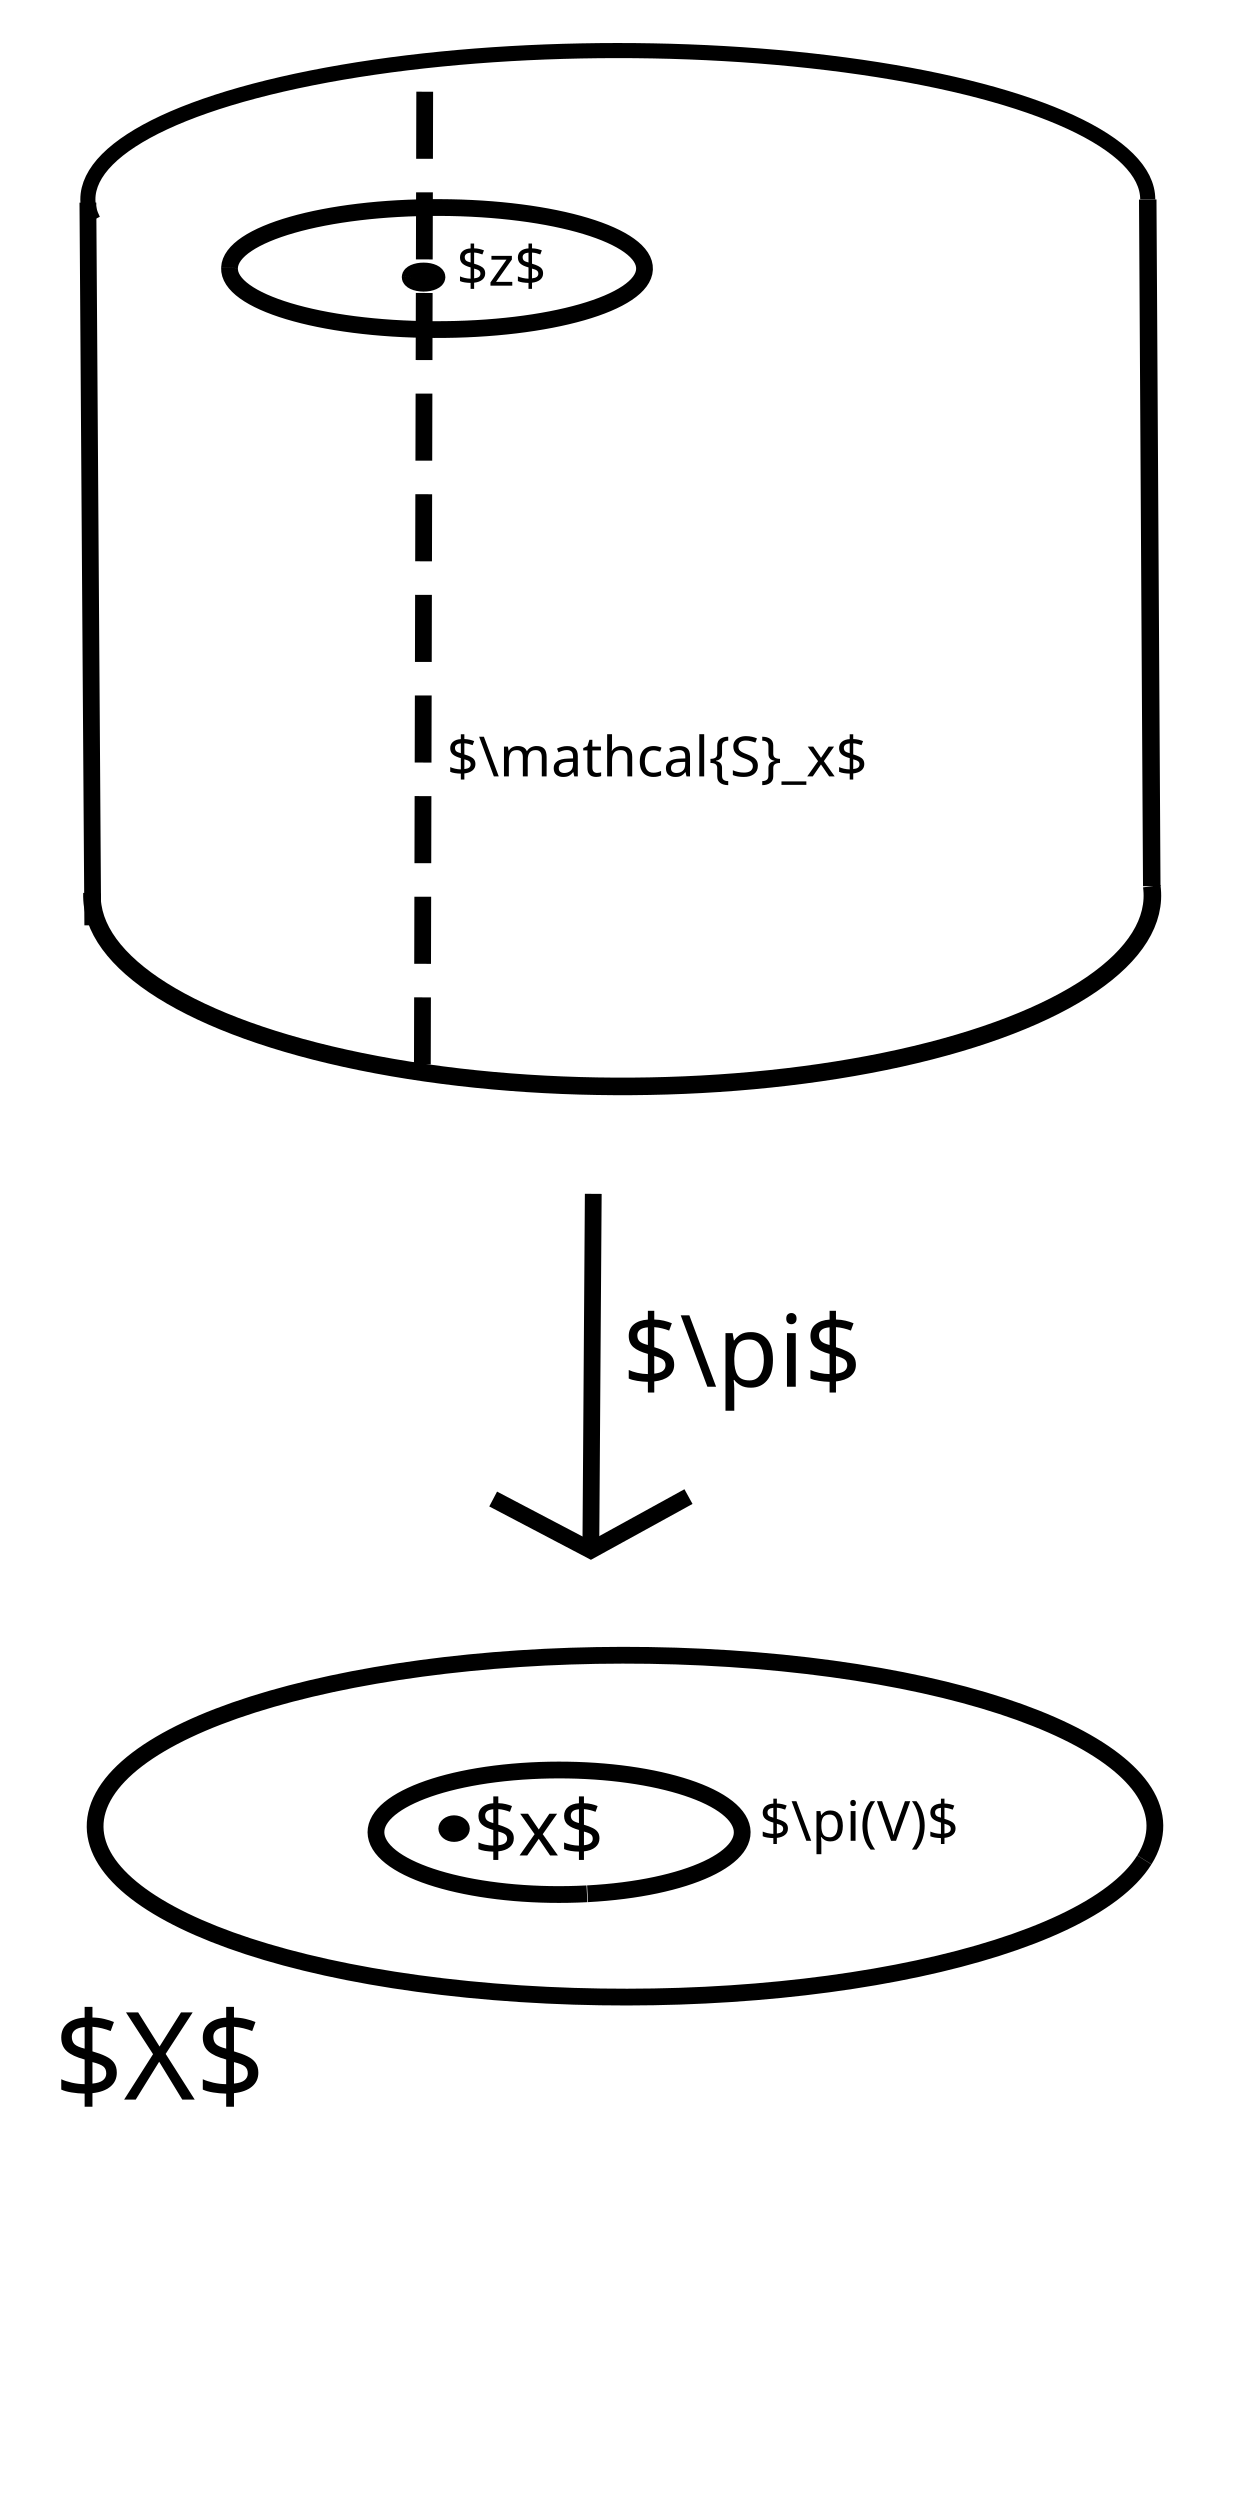
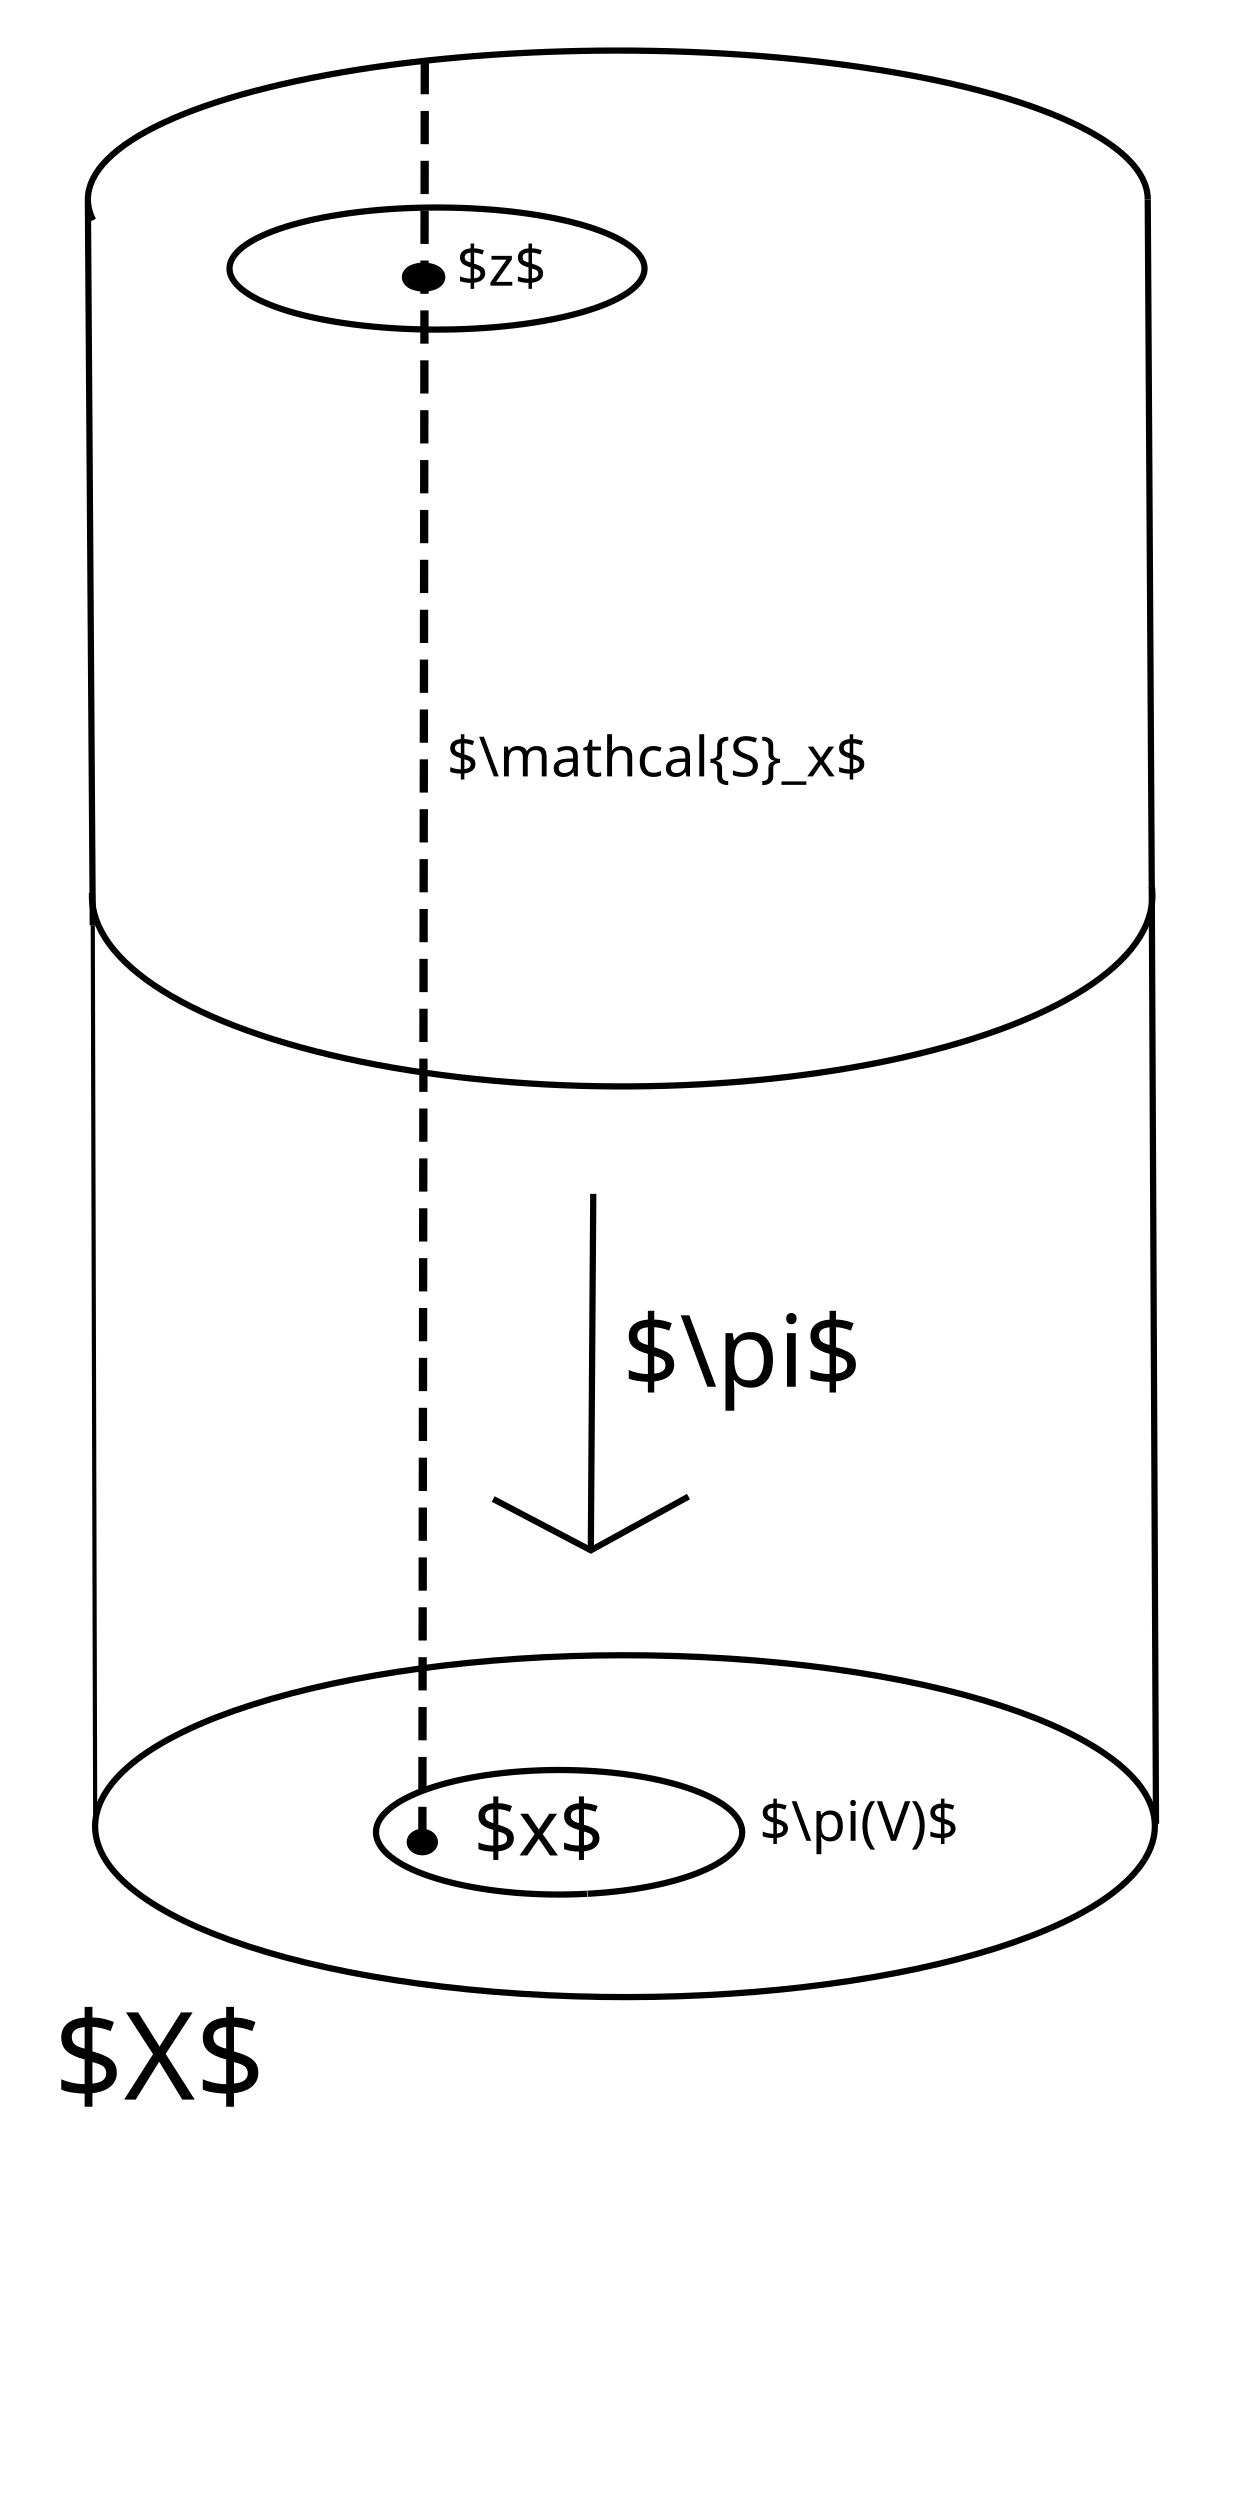
<svg xmlns="http://www.w3.org/2000/svg" width="300px" height="600px" viewBox="0 0 300 600" version="1.1" id="SVGRoot">
  <defs id="defs2612" />
  <g id="layer1">
-     <path style="opacity:1;fill:none;fill-opacity:1;fill-rule:evenodd;stroke:#000000;stroke-width:4.025;stroke-linecap:butt;stroke-linejoin:round;stroke-miterlimit:4;stroke-dasharray:none;stroke-opacity:1" id="path3168" d="M 274.637,446.392 A 127.148,41.016 0 0 1 124.881,478.489 127.148,41.016 0 0 1 25.352,430.187 127.148,41.016 0 0 1 175.067,398.071 127.148,41.016 0 0 1 274.658,446.359" />
+     <path style="opacity:1;fill:none;fill-opacity:1;fill-rule:evenodd;stroke:#000000;stroke-width:1.5;stroke-linecap:butt;stroke-linejoin:round;stroke-miterlimit:4;stroke-dasharray:none;stroke-opacity:1" id="path3168" d="M 274.637,446.392 A 127.148,41.016 0 0 1 124.881,478.489 127.148,41.016 0 0 1 25.352,430.187 127.148,41.016 0 0 1 175.067,398.071 127.148,41.016 0 0 1 274.658,446.359" />
    <text xml:space="preserve" style="font-style:normal;font-weight:normal;font-size:29.333px;line-height:1.25;font-family:sans-serif;letter-spacing:0px;word-spacing:0px;fill:#000000;fill-opacity:1;stroke:none" x="12.891" y="503.906" id="text3174">
      <tspan id="tspan3172" x="12.891" y="503.906">$X$</tspan>
    </text>
-     <path style="opacity:1;fill:#000000;fill-opacity:1;fill-rule:evenodd;stroke:#000000;stroke-width:0.746;stroke-linecap:butt;stroke-linejoin:round;stroke-miterlimit:4;stroke-dasharray:none;stroke-opacity:1" id="path3176" d="m 112.309,439.424 a 3.392,2.815 0 0 1 -3.995,2.203 3.392,2.815 0 0 1 -2.655,-3.315 3.392,2.815 0 0 1 3.994,-2.204 3.392,2.815 0 0 1 2.657,3.314" />
+     <path style="opacity:1;fill:#000000;fill-opacity:1;fill-rule:evenodd;stroke:#000000;stroke-width:0.746;stroke-linecap:butt;stroke-linejoin:round;stroke-miterlimit:4;stroke-dasharray:none;stroke-opacity:1" id="path3176" d="m 104.681,442.653 a 3.392,2.815 0 0 1 -3.995,2.203 3.392,2.815 0 0 1 -2.655,-3.315 3.392,2.815 0 0 1 3.994,-2.204 3.392,2.815 0 0 1 2.657,3.314" />
    <text xml:space="preserve" style="font-style:normal;font-weight:normal;font-size:40px;line-height:1.25;font-family:sans-serif;letter-spacing:0px;word-spacing:0px;fill:#000000;fill-opacity:1;stroke:none" x="112.31" y="439.422" id="text3180">
      <tspan id="tspan3178" x="112.31" y="474.812" />
    </text>
    <text xml:space="preserve" style="font-style:normal;font-weight:normal;font-size:18.667px;line-height:1.25;font-family:sans-serif;letter-spacing:0px;word-spacing:0px;fill:#000000;fill-opacity:1;stroke:none" x="113.672" y="445.312" id="text3184">
      <tspan id="tspan3182" x="113.672" y="445.312">$x$</tspan>
    </text>
-     <path style="opacity:1;fill:none;fill-opacity:1;fill-rule:evenodd;stroke:#000000;stroke-width:4.025;stroke-linecap:butt;stroke-linejoin:round;stroke-miterlimit:4;stroke-dasharray:none;stroke-opacity:1" id="path3194" d="m 140.869,454.513 a 43.945,14.941 0 0 1 -50.117,-12.481 43.945,14.941 0 0 1 36.667,-17.05 43.945,14.941 0 0 1 50.177,12.453 43.945,14.941 0 0 1 -36.584,17.071" />
+     <path style="opacity:1;fill:none;fill-opacity:1;fill-rule:evenodd;stroke:#000000;stroke-width:1.5;stroke-linecap:butt;stroke-linejoin:round;stroke-miterlimit:4;stroke-dasharray:none;stroke-opacity:1" id="path3194" d="m 140.869,454.513 a 43.945,14.941 0 0 1 -50.117,-12.481 43.945,14.941 0 0 1 36.667,-17.05 43.945,14.941 0 0 1 50.177,12.453 43.945,14.941 0 0 1 -36.584,17.071" />
    <text xml:space="preserve" style="font-style:normal;font-weight:normal;font-size:13.333px;line-height:1.25;font-family:sans-serif;letter-spacing:0px;word-spacing:0px;fill:#000000;fill-opacity:1;stroke:none" x="182.227" y="441.797" id="text3198">
      <tspan id="tspan3196" x="182.227" y="441.797">$\pi(V)$</tspan>
    </text>
-     <path style="opacity:1;fill:none;fill-opacity:1;fill-rule:evenodd;stroke:#000000;stroke-width:4.216;stroke-linecap:butt;stroke-linejoin:round;stroke-miterlimit:4;stroke-dasharray:none;stroke-opacity:1" id="path3200" d="M 276.421,212.681 A 127.255,45.807 0 0 1 216.082,253.932 127.255,45.807 0 0 1 86.591,254.79 127.255,45.807 0 0 1 22.076,214.366" />
-     <path d="m 275.458,-47.888 a 127.182,35.721 0 0 1 -68.73,31.756 127.182,35.721 0 0 1 -131.998,-2.582 127.182,35.721 0 0 1 -52.393,-34.126" id="path3202" style="opacity:1;fill:none;fill-opacity:1;fill-rule:evenodd;stroke:#000000;stroke-width:3.622;stroke-linecap:butt;stroke-linejoin:round;stroke-miterlimit:4;stroke-dasharray:none;stroke-opacity:1" transform="scale(1,-1)" />
-     <path style="fill:none;stroke:#000000;stroke-width:4.025;stroke-linecap:butt;stroke-linejoin:miter;stroke-opacity:1;stroke-miterlimit:4;stroke-dasharray:none" d="M 21.094,48.633 22.266,222.07" id="path3206" />
-     <path style="fill:none;stroke:#000000;stroke-width:4.197;stroke-linecap:butt;stroke-linejoin:miter;stroke-miterlimit:4;stroke-dasharray:none;stroke-opacity:1" d="M 275.458,47.888 276.422,212.681" id="path3212" />
-     <path style="fill:none;stroke:#000000;stroke-width:4.025;stroke-linecap:butt;stroke-linejoin:miter;stroke-opacity:1;stroke-miterlimit:4;stroke-dasharray:none" d="m 142.383,286.523 -0.586,85.547" id="path3230" />
-     <path style="fill:none;stroke:#000000;stroke-width:4.025;stroke-linecap:butt;stroke-linejoin:miter;stroke-opacity:1;stroke-miterlimit:4;stroke-dasharray:none" d="m 118.359,359.766 23.438,12.305 23.438,-12.891" id="path3232" />
+     <path style="opacity:1;fill:none;fill-opacity:1;fill-rule:evenodd;stroke:#000000;stroke-width:1.5;stroke-linecap:butt;stroke-linejoin:round;stroke-miterlimit:4;stroke-dasharray:none;stroke-opacity:1" id="path3200" d="M 276.421,212.681 A 127.255,45.807 0 0 1 216.082,253.932 127.255,45.807 0 0 1 86.591,254.79 127.255,45.807 0 0 1 22.076,214.366" />
+     <path d="m 275.458,-47.888 a 127.182,35.721 0 0 1 -68.73,31.756 127.182,35.721 0 0 1 -131.998,-2.582 127.182,35.721 0 0 1 -52.393,-34.126" id="path3202" style="opacity:1;fill:none;fill-opacity:1;fill-rule:evenodd;stroke:#000000;stroke-width:1.5;stroke-linecap:butt;stroke-linejoin:round;stroke-miterlimit:4;stroke-dasharray:none;stroke-opacity:1" transform="scale(1,-1)" />
+     <path style="fill:none;stroke:#000000;stroke-width:1.5;stroke-linecap:butt;stroke-linejoin:miter;stroke-opacity:1;stroke-miterlimit:4;stroke-dasharray:none" d="M 21.094,48.633 22.266,222.07" id="path3206" />
+     <path style="fill:none;stroke:#000000;stroke-width:1.5;stroke-linecap:butt;stroke-linejoin:miter;stroke-miterlimit:4;stroke-dasharray:none;stroke-opacity:1" d="M 275.458,47.888 276.422,212.681" id="path3212" />
+     <path style="fill:none;stroke:#000000;stroke-width:1.5;stroke-linecap:butt;stroke-linejoin:miter;stroke-opacity:1;stroke-miterlimit:4;stroke-dasharray:none" d="m 142.383,286.523 -0.586,85.547" id="path3230" />
+     <path style="fill:none;stroke:#000000;stroke-width:1.5;stroke-linecap:butt;stroke-linejoin:miter;stroke-opacity:1;stroke-miterlimit:4;stroke-dasharray:none" d="m 118.359,359.766 23.438,12.305 23.438,-12.891" id="path3232" />
    <text xml:space="preserve" style="font-style:normal;font-weight:normal;font-size:24px;line-height:1.25;font-family:sans-serif;letter-spacing:0px;word-spacing:0px;fill:#000000;fill-opacity:1;stroke:none" x="149.414" y="332.812" id="text3236">
      <tspan id="tspan3234" x="149.414" y="332.812">$\pi$</tspan>
    </text>
-     <path style="fill:none;stroke:#000000;stroke-width:4.025;stroke-linecap:butt;stroke-linejoin:miter;stroke-opacity:1;stroke-miterlimit:4;stroke-dasharray:16.101,8.05;stroke-dashoffset:0" d="M 101.367,255.469 101.953,13.477" id="path3240" />
+     <path style="fill:none;stroke:#000000;stroke-width:1.995;stroke-linecap:butt;stroke-linejoin:miter;stroke-miterlimit:4;stroke-dasharray:7.981, 3.99;stroke-dashoffset:0;stroke-opacity:1" d="m 101.367,441.614 0.586,-428.138" id="path3240" />
    <text xml:space="preserve" style="font-style:normal;font-weight:normal;font-size:13.333px;line-height:1.25;font-family:sans-serif;letter-spacing:0px;word-spacing:0px;fill:#000000;fill-opacity:1;stroke:none" x="107.227" y="186.328" id="text3246">
      <tspan id="tspan3244" x="107.227" y="186.328">$\mathcal{S}_x$</tspan>
    </text>
-     <path style="opacity:1;fill:none;fill-opacity:1;fill-rule:evenodd;stroke:#000000;stroke-width:4.025;stroke-linecap:butt;stroke-linejoin:round;stroke-miterlimit:4;stroke-dasharray:none;stroke-dashoffset:0;stroke-opacity:1" id="path3248" d="M 55.082,64.259 A 49.805,14.648 0 0 1 105.533,49.806 49.805,14.648 0 0 1 154.683,64.641 49.805,14.648 0 0 1 104.254,79.1 49.805,14.648 0 0 1 55.082,64.271" />
+     <path style="opacity:1;fill:none;fill-opacity:1;fill-rule:evenodd;stroke:#000000;stroke-width:1.5;stroke-linecap:butt;stroke-linejoin:round;stroke-miterlimit:4;stroke-dasharray:none;stroke-dashoffset:0;stroke-opacity:1" id="path3248" d="M 55.082,64.259 A 49.805,14.648 0 0 1 105.533,49.806 49.805,14.648 0 0 1 154.683,64.641 49.805,14.648 0 0 1 104.254,79.1 49.805,14.648 0 0 1 55.082,64.271" />
    <path style="opacity:1;fill:none;fill-opacity:1;fill-rule:evenodd;stroke:#000000;stroke-width:4.025;stroke-linecap:butt;stroke-linejoin:round;stroke-miterlimit:4;stroke-dasharray:none;stroke-dashoffset:0;stroke-opacity:1" id="path3250" d="m 98.438,66.485 a 3.223,1.465 0 0 1 3.264,-1.445 3.223,1.465 0 0 1 3.18,1.484 3.223,1.465 0 0 1 -3.263,1.446 3.223,1.465 0 0 1 -3.182,-1.483" />
    <text xml:space="preserve" style="font-style:normal;font-weight:normal;font-size:13.333px;line-height:1.25;font-family:sans-serif;letter-spacing:0px;word-spacing:0px;fill:#000000;fill-opacity:1;stroke:none" x="109.57" y="68.555" id="text3254">
      <tspan id="tspan3252" x="109.57" y="68.555">$z$</tspan>
    </text>
+     <path style="fill:none;stroke:#000000;stroke-width:1;stroke-linecap:butt;stroke-linejoin:miter;stroke-opacity:1;stroke-miterlimit:4;stroke-dasharray:none" d="m 22.266,222.07 0.586,217.969" id="path838" />
+     <path style="fill:none;stroke:#000000;stroke-width:1.5;stroke-linecap:butt;stroke-linejoin:miter;stroke-opacity:1;stroke-miterlimit:4;stroke-dasharray:none" d="m 276.422,212.681 1.02,225.015" id="path911" />
  </g>
</svg>
